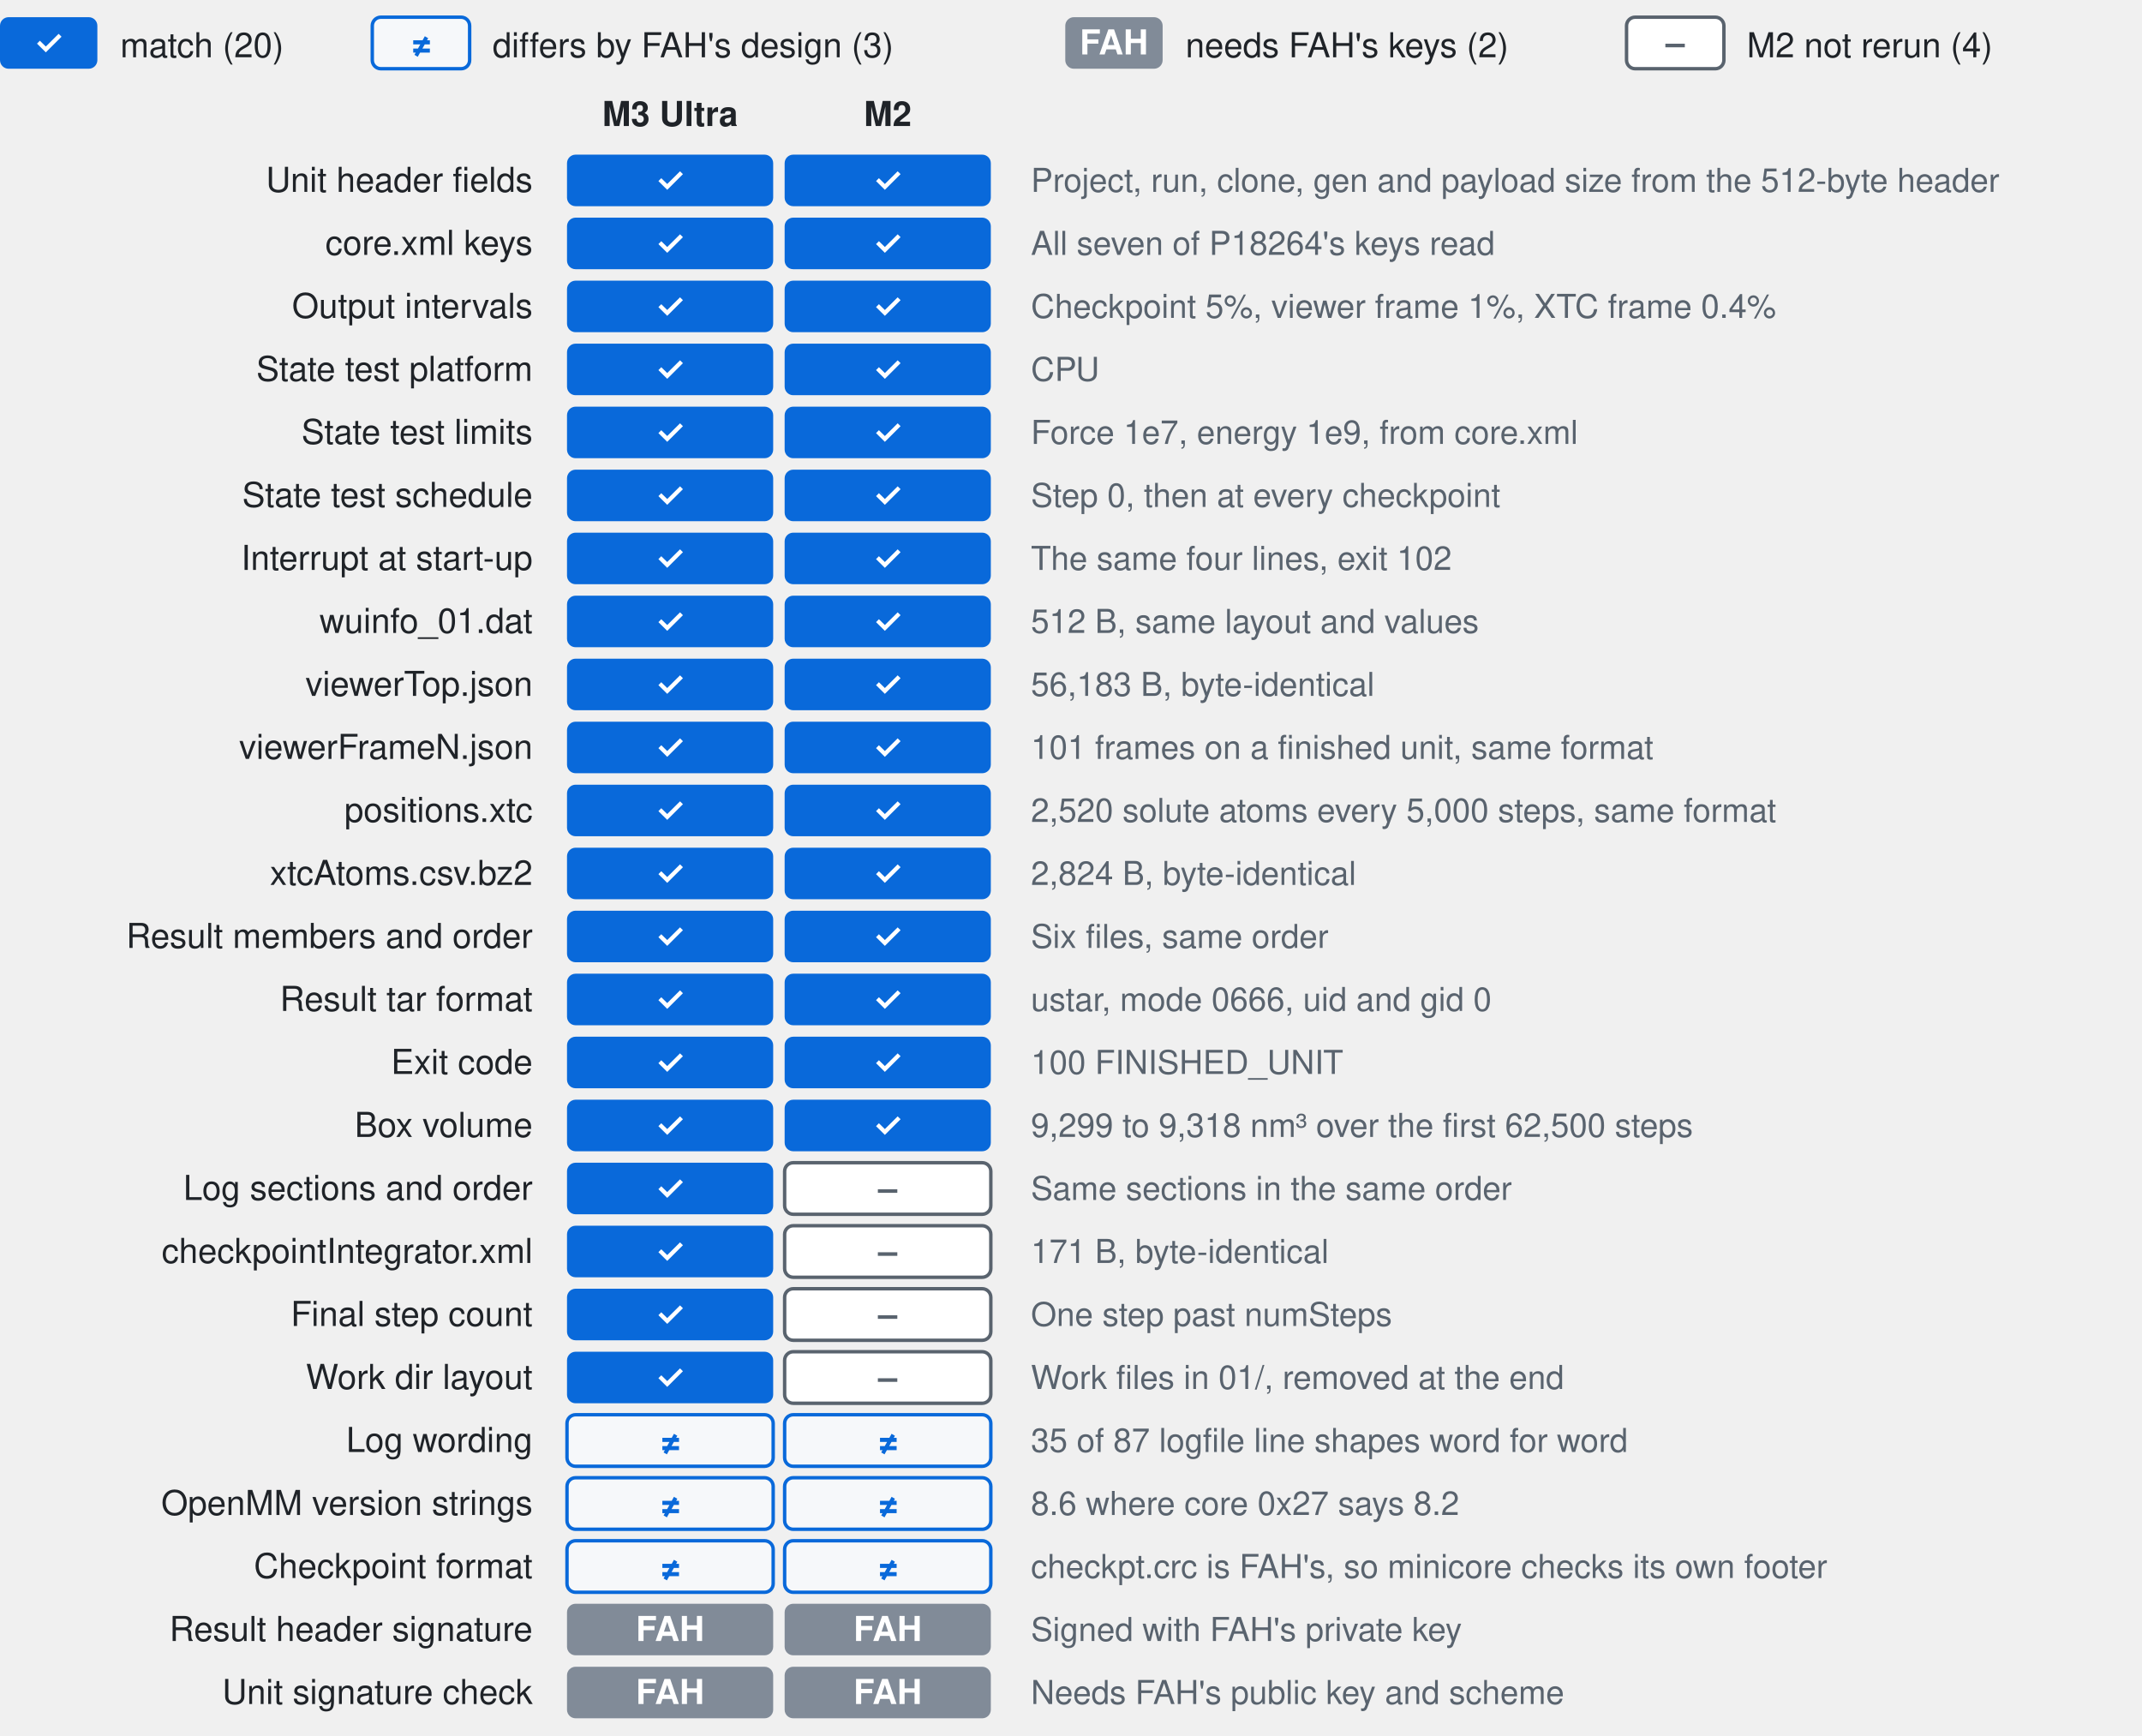
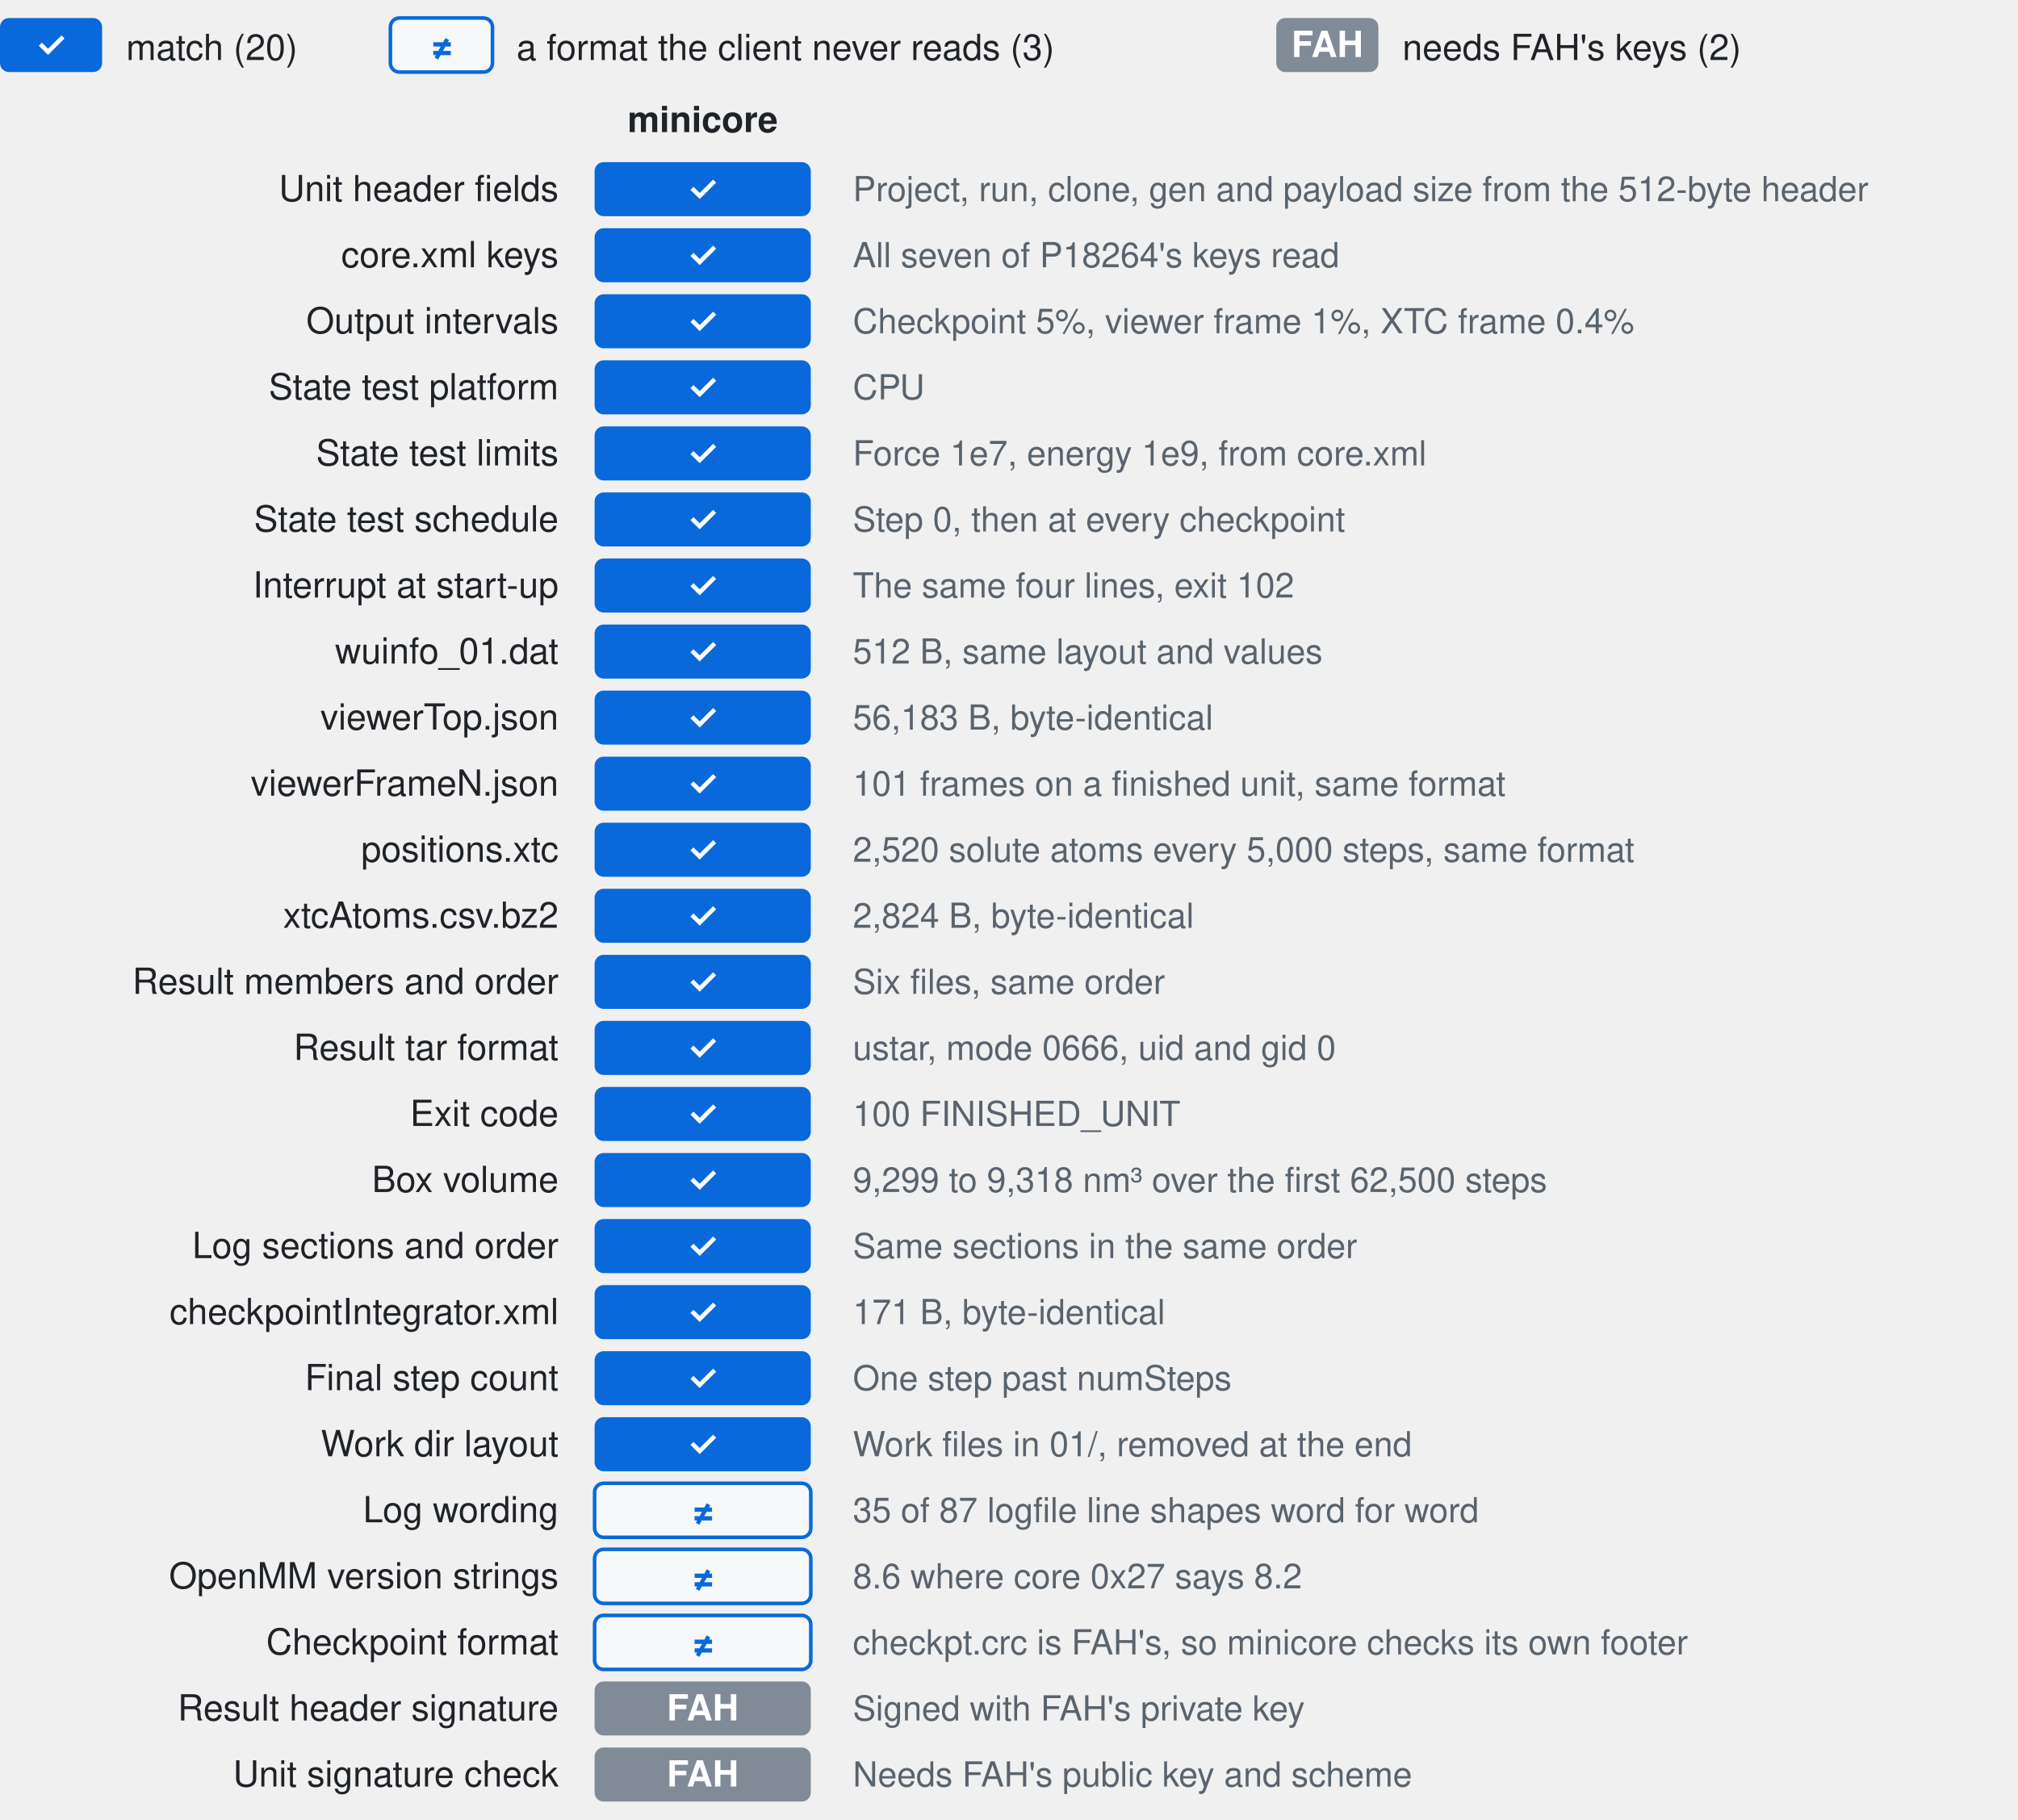
- <svg xmlns="http://www.w3.org/2000/svg" width="748" height="606" viewBox="0 0 748 606" role="img" aria-label="Parity with core 0x27 item by item on the M3 Ultra and the M2" font-family="-apple-system, BlinkMacSystemFont, 'Segoe UI', Helvetica, Arial, sans-serif">
+ <svg xmlns="http://www.w3.org/2000/svg" width="672" height="606" viewBox="0 0 672 606" role="img" aria-label="Parity with core 0x27 item by item, minicore on Apple Silicon" font-family="-apple-system, BlinkMacSystemFont, 'Segoe UI', Helvetica, Arial, sans-serif">
  <rect x="0.0" y="6.0" width="34.0" height="18.0" rx="3" fill="#0969da" />
  <text x="17.0" y="19.0" font-size="12" fill="#ffffff" text-anchor="middle" font-weight="600">✓</text>
  <text x="42.0" y="20.0" font-size="12" fill="#1f2328" text-anchor="start" font-weight="normal">match (20)</text>
  <rect x="130.0" y="6.0" width="34.0" height="18.0" rx="3" fill="#f6f8fa" stroke="#0969da" stroke-width="1.2" />
  <text x="147.0" y="19.0" font-size="12" fill="#0969da" text-anchor="middle" font-weight="600">≠</text>
-   <text x="172.0" y="20.0" font-size="12" fill="#1f2328" text-anchor="start" font-weight="normal">differs by FAH's design (3)</text>
-   <rect x="372.0" y="6.0" width="34.0" height="18.0" rx="3" fill="#818b98" />
-   <text x="389.0" y="19.0" font-size="12" fill="#ffffff" text-anchor="middle" font-weight="600">FAH</text>
-   <text x="414.0" y="20.0" font-size="12" fill="#1f2328" text-anchor="start" font-weight="normal">needs FAH's keys (2)</text>
-   <rect x="568.0" y="6.0" width="34.0" height="18.0" rx="3" fill="#ffffff" stroke="#59636e" stroke-width="1.2" />
-   <text x="585.0" y="19.0" font-size="12" fill="#59636e" text-anchor="middle" font-weight="600">–</text>
-   <text x="610.0" y="20.0" font-size="12" fill="#1f2328" text-anchor="start" font-weight="normal">M2 not rerun (4)</text>
-   <text x="234.0" y="44.0" font-size="12" fill="#1f2328" text-anchor="middle" font-weight="600">M3 Ultra</text>
-   <text x="310.0" y="44.0" font-size="12" fill="#1f2328" text-anchor="middle" font-weight="600">M2</text>
+   <text x="172.0" y="20.0" font-size="12" fill="#1f2328" text-anchor="start" font-weight="normal">a format the client never reads (3)</text>
+   <rect x="425.0" y="6.0" width="34.0" height="18.0" rx="3" fill="#818b98" />
+   <text x="442.0" y="19.0" font-size="12" fill="#ffffff" text-anchor="middle" font-weight="600">FAH</text>
+   <text x="467.0" y="20.0" font-size="12" fill="#1f2328" text-anchor="start" font-weight="normal">needs FAH's keys (2)</text>
+   <text x="234.0" y="44.0" font-size="12" fill="#1f2328" text-anchor="middle" font-weight="600">minicore</text>
  <text x="186.0" y="67.0" font-size="12" fill="#1f2328" text-anchor="end" font-weight="normal">Unit header fields</text>
  <rect x="198.0" y="54.0" width="72.0" height="18.0" rx="3" fill="#0969da" />
  <text x="234.0" y="67.0" font-size="12" fill="#ffffff" text-anchor="middle" font-weight="600">✓</text>
-   <rect x="274.0" y="54.0" width="72.0" height="18.0" rx="3" fill="#0969da" />
-   <text x="310.0" y="67.0" font-size="12" fill="#ffffff" text-anchor="middle" font-weight="600">✓</text>
-   <text x="360.0" y="67.0" font-size="11.5" fill="#59636e" text-anchor="start" font-weight="normal">Project, run, clone, gen and payload size from the 512-byte header</text>
+   <text x="284.0" y="67.0" font-size="11.5" fill="#59636e" text-anchor="start" font-weight="normal">Project, run, clone, gen and payload size from the 512-byte header</text>
  <text x="186.0" y="89.0" font-size="12" fill="#1f2328" text-anchor="end" font-weight="normal">core.xml keys</text>
  <rect x="198.0" y="76.0" width="72.0" height="18.0" rx="3" fill="#0969da" />
  <text x="234.0" y="89.0" font-size="12" fill="#ffffff" text-anchor="middle" font-weight="600">✓</text>
-   <rect x="274.0" y="76.0" width="72.0" height="18.0" rx="3" fill="#0969da" />
-   <text x="310.0" y="89.0" font-size="12" fill="#ffffff" text-anchor="middle" font-weight="600">✓</text>
-   <text x="360.0" y="89.0" font-size="11.5" fill="#59636e" text-anchor="start" font-weight="normal">All seven of P18264's keys read</text>
+   <text x="284.0" y="89.0" font-size="11.5" fill="#59636e" text-anchor="start" font-weight="normal">All seven of P18264's keys read</text>
  <text x="186.0" y="111.0" font-size="12" fill="#1f2328" text-anchor="end" font-weight="normal">Output intervals</text>
  <rect x="198.0" y="98.0" width="72.0" height="18.0" rx="3" fill="#0969da" />
  <text x="234.0" y="111.0" font-size="12" fill="#ffffff" text-anchor="middle" font-weight="600">✓</text>
-   <rect x="274.0" y="98.0" width="72.0" height="18.0" rx="3" fill="#0969da" />
-   <text x="310.0" y="111.0" font-size="12" fill="#ffffff" text-anchor="middle" font-weight="600">✓</text>
-   <text x="360.0" y="111.0" font-size="11.5" fill="#59636e" text-anchor="start" font-weight="normal">Checkpoint 5%, viewer frame 1%, XTC frame 0.4%</text>
+   <text x="284.0" y="111.0" font-size="11.5" fill="#59636e" text-anchor="start" font-weight="normal">Checkpoint 5%, viewer frame 1%, XTC frame 0.4%</text>
  <text x="186.0" y="133.0" font-size="12" fill="#1f2328" text-anchor="end" font-weight="normal">State test platform</text>
  <rect x="198.0" y="120.0" width="72.0" height="18.0" rx="3" fill="#0969da" />
  <text x="234.0" y="133.0" font-size="12" fill="#ffffff" text-anchor="middle" font-weight="600">✓</text>
-   <rect x="274.0" y="120.0" width="72.0" height="18.0" rx="3" fill="#0969da" />
-   <text x="310.0" y="133.0" font-size="12" fill="#ffffff" text-anchor="middle" font-weight="600">✓</text>
-   <text x="360.0" y="133.0" font-size="11.5" fill="#59636e" text-anchor="start" font-weight="normal">CPU</text>
+   <text x="284.0" y="133.0" font-size="11.5" fill="#59636e" text-anchor="start" font-weight="normal">CPU</text>
  <text x="186.0" y="155.0" font-size="12" fill="#1f2328" text-anchor="end" font-weight="normal">State test limits</text>
  <rect x="198.0" y="142.0" width="72.0" height="18.0" rx="3" fill="#0969da" />
  <text x="234.0" y="155.0" font-size="12" fill="#ffffff" text-anchor="middle" font-weight="600">✓</text>
-   <rect x="274.0" y="142.0" width="72.0" height="18.0" rx="3" fill="#0969da" />
-   <text x="310.0" y="155.0" font-size="12" fill="#ffffff" text-anchor="middle" font-weight="600">✓</text>
-   <text x="360.0" y="155.0" font-size="11.5" fill="#59636e" text-anchor="start" font-weight="normal">Force 1e7, energy 1e9, from core.xml</text>
+   <text x="284.0" y="155.0" font-size="11.5" fill="#59636e" text-anchor="start" font-weight="normal">Force 1e7, energy 1e9, from core.xml</text>
  <text x="186.0" y="177.0" font-size="12" fill="#1f2328" text-anchor="end" font-weight="normal">State test schedule</text>
  <rect x="198.0" y="164.0" width="72.0" height="18.0" rx="3" fill="#0969da" />
  <text x="234.0" y="177.0" font-size="12" fill="#ffffff" text-anchor="middle" font-weight="600">✓</text>
-   <rect x="274.0" y="164.0" width="72.0" height="18.0" rx="3" fill="#0969da" />
-   <text x="310.0" y="177.0" font-size="12" fill="#ffffff" text-anchor="middle" font-weight="600">✓</text>
-   <text x="360.0" y="177.0" font-size="11.5" fill="#59636e" text-anchor="start" font-weight="normal">Step 0, then at every checkpoint</text>
+   <text x="284.0" y="177.0" font-size="11.5" fill="#59636e" text-anchor="start" font-weight="normal">Step 0, then at every checkpoint</text>
  <text x="186.0" y="199.0" font-size="12" fill="#1f2328" text-anchor="end" font-weight="normal">Interrupt at start-up</text>
  <rect x="198.0" y="186.0" width="72.0" height="18.0" rx="3" fill="#0969da" />
  <text x="234.0" y="199.0" font-size="12" fill="#ffffff" text-anchor="middle" font-weight="600">✓</text>
-   <rect x="274.0" y="186.0" width="72.0" height="18.0" rx="3" fill="#0969da" />
-   <text x="310.0" y="199.0" font-size="12" fill="#ffffff" text-anchor="middle" font-weight="600">✓</text>
-   <text x="360.0" y="199.0" font-size="11.5" fill="#59636e" text-anchor="start" font-weight="normal">The same four lines, exit 102</text>
+   <text x="284.0" y="199.0" font-size="11.5" fill="#59636e" text-anchor="start" font-weight="normal">The same four lines, exit 102</text>
  <text x="186.0" y="221.0" font-size="12" fill="#1f2328" text-anchor="end" font-weight="normal">wuinfo_01.dat</text>
  <rect x="198.0" y="208.0" width="72.0" height="18.0" rx="3" fill="#0969da" />
  <text x="234.0" y="221.0" font-size="12" fill="#ffffff" text-anchor="middle" font-weight="600">✓</text>
-   <rect x="274.0" y="208.0" width="72.0" height="18.0" rx="3" fill="#0969da" />
-   <text x="310.0" y="221.0" font-size="12" fill="#ffffff" text-anchor="middle" font-weight="600">✓</text>
-   <text x="360.0" y="221.0" font-size="11.5" fill="#59636e" text-anchor="start" font-weight="normal">512 B, same layout and values</text>
+   <text x="284.0" y="221.0" font-size="11.5" fill="#59636e" text-anchor="start" font-weight="normal">512 B, same layout and values</text>
  <text x="186.0" y="243.0" font-size="12" fill="#1f2328" text-anchor="end" font-weight="normal">viewerTop.json</text>
  <rect x="198.0" y="230.0" width="72.0" height="18.0" rx="3" fill="#0969da" />
  <text x="234.0" y="243.0" font-size="12" fill="#ffffff" text-anchor="middle" font-weight="600">✓</text>
-   <rect x="274.0" y="230.0" width="72.0" height="18.0" rx="3" fill="#0969da" />
-   <text x="310.0" y="243.0" font-size="12" fill="#ffffff" text-anchor="middle" font-weight="600">✓</text>
-   <text x="360.0" y="243.0" font-size="11.5" fill="#59636e" text-anchor="start" font-weight="normal">56,183 B, byte-identical</text>
+   <text x="284.0" y="243.0" font-size="11.5" fill="#59636e" text-anchor="start" font-weight="normal">56,183 B, byte-identical</text>
  <text x="186.0" y="265.0" font-size="12" fill="#1f2328" text-anchor="end" font-weight="normal">viewerFrameN.json</text>
  <rect x="198.0" y="252.0" width="72.0" height="18.0" rx="3" fill="#0969da" />
  <text x="234.0" y="265.0" font-size="12" fill="#ffffff" text-anchor="middle" font-weight="600">✓</text>
-   <rect x="274.0" y="252.0" width="72.0" height="18.0" rx="3" fill="#0969da" />
-   <text x="310.0" y="265.0" font-size="12" fill="#ffffff" text-anchor="middle" font-weight="600">✓</text>
-   <text x="360.0" y="265.0" font-size="11.5" fill="#59636e" text-anchor="start" font-weight="normal">101 frames on a finished unit, same format</text>
+   <text x="284.0" y="265.0" font-size="11.5" fill="#59636e" text-anchor="start" font-weight="normal">101 frames on a finished unit, same format</text>
  <text x="186.0" y="287.0" font-size="12" fill="#1f2328" text-anchor="end" font-weight="normal">positions.xtc</text>
  <rect x="198.0" y="274.0" width="72.0" height="18.0" rx="3" fill="#0969da" />
  <text x="234.0" y="287.0" font-size="12" fill="#ffffff" text-anchor="middle" font-weight="600">✓</text>
-   <rect x="274.0" y="274.0" width="72.0" height="18.0" rx="3" fill="#0969da" />
-   <text x="310.0" y="287.0" font-size="12" fill="#ffffff" text-anchor="middle" font-weight="600">✓</text>
-   <text x="360.0" y="287.0" font-size="11.5" fill="#59636e" text-anchor="start" font-weight="normal">2,520 solute atoms every 5,000 steps, same format</text>
+   <text x="284.0" y="287.0" font-size="11.5" fill="#59636e" text-anchor="start" font-weight="normal">2,520 solute atoms every 5,000 steps, same format</text>
  <text x="186.0" y="309.0" font-size="12" fill="#1f2328" text-anchor="end" font-weight="normal">xtcAtoms.csv.bz2</text>
  <rect x="198.0" y="296.0" width="72.0" height="18.0" rx="3" fill="#0969da" />
  <text x="234.0" y="309.0" font-size="12" fill="#ffffff" text-anchor="middle" font-weight="600">✓</text>
-   <rect x="274.0" y="296.0" width="72.0" height="18.0" rx="3" fill="#0969da" />
-   <text x="310.0" y="309.0" font-size="12" fill="#ffffff" text-anchor="middle" font-weight="600">✓</text>
-   <text x="360.0" y="309.0" font-size="11.5" fill="#59636e" text-anchor="start" font-weight="normal">2,824 B, byte-identical</text>
+   <text x="284.0" y="309.0" font-size="11.5" fill="#59636e" text-anchor="start" font-weight="normal">2,824 B, byte-identical</text>
  <text x="186.0" y="331.0" font-size="12" fill="#1f2328" text-anchor="end" font-weight="normal">Result members and order</text>
  <rect x="198.0" y="318.0" width="72.0" height="18.0" rx="3" fill="#0969da" />
  <text x="234.0" y="331.0" font-size="12" fill="#ffffff" text-anchor="middle" font-weight="600">✓</text>
-   <rect x="274.0" y="318.0" width="72.0" height="18.0" rx="3" fill="#0969da" />
-   <text x="310.0" y="331.0" font-size="12" fill="#ffffff" text-anchor="middle" font-weight="600">✓</text>
-   <text x="360.0" y="331.0" font-size="11.5" fill="#59636e" text-anchor="start" font-weight="normal">Six files, same order</text>
+   <text x="284.0" y="331.0" font-size="11.5" fill="#59636e" text-anchor="start" font-weight="normal">Six files, same order</text>
  <text x="186.0" y="353.0" font-size="12" fill="#1f2328" text-anchor="end" font-weight="normal">Result tar format</text>
  <rect x="198.0" y="340.0" width="72.0" height="18.0" rx="3" fill="#0969da" />
  <text x="234.0" y="353.0" font-size="12" fill="#ffffff" text-anchor="middle" font-weight="600">✓</text>
-   <rect x="274.0" y="340.0" width="72.0" height="18.0" rx="3" fill="#0969da" />
-   <text x="310.0" y="353.0" font-size="12" fill="#ffffff" text-anchor="middle" font-weight="600">✓</text>
-   <text x="360.0" y="353.0" font-size="11.5" fill="#59636e" text-anchor="start" font-weight="normal">ustar, mode 0666, uid and gid 0</text>
+   <text x="284.0" y="353.0" font-size="11.5" fill="#59636e" text-anchor="start" font-weight="normal">ustar, mode 0666, uid and gid 0</text>
  <text x="186.0" y="375.0" font-size="12" fill="#1f2328" text-anchor="end" font-weight="normal">Exit code</text>
  <rect x="198.0" y="362.0" width="72.0" height="18.0" rx="3" fill="#0969da" />
  <text x="234.0" y="375.0" font-size="12" fill="#ffffff" text-anchor="middle" font-weight="600">✓</text>
-   <rect x="274.0" y="362.0" width="72.0" height="18.0" rx="3" fill="#0969da" />
-   <text x="310.0" y="375.0" font-size="12" fill="#ffffff" text-anchor="middle" font-weight="600">✓</text>
-   <text x="360.0" y="375.0" font-size="11.5" fill="#59636e" text-anchor="start" font-weight="normal">100 FINISHED_UNIT</text>
+   <text x="284.0" y="375.0" font-size="11.5" fill="#59636e" text-anchor="start" font-weight="normal">100 FINISHED_UNIT</text>
  <text x="186.0" y="397.0" font-size="12" fill="#1f2328" text-anchor="end" font-weight="normal">Box volume</text>
  <rect x="198.0" y="384.0" width="72.0" height="18.0" rx="3" fill="#0969da" />
  <text x="234.0" y="397.0" font-size="12" fill="#ffffff" text-anchor="middle" font-weight="600">✓</text>
-   <rect x="274.0" y="384.0" width="72.0" height="18.0" rx="3" fill="#0969da" />
-   <text x="310.0" y="397.0" font-size="12" fill="#ffffff" text-anchor="middle" font-weight="600">✓</text>
-   <text x="360.0" y="397.0" font-size="11.5" fill="#59636e" text-anchor="start" font-weight="normal">9,299 to 9,318 nm³ over the first 62,500 steps</text>
+   <text x="284.0" y="397.0" font-size="11.5" fill="#59636e" text-anchor="start" font-weight="normal">9,299 to 9,318 nm³ over the first 62,500 steps</text>
  <text x="186.0" y="419.0" font-size="12" fill="#1f2328" text-anchor="end" font-weight="normal">Log sections and order</text>
  <rect x="198.0" y="406.0" width="72.0" height="18.0" rx="3" fill="#0969da" />
  <text x="234.0" y="419.0" font-size="12" fill="#ffffff" text-anchor="middle" font-weight="600">✓</text>
-   <rect x="274.0" y="406.0" width="72.0" height="18.0" rx="3" fill="#ffffff" stroke="#59636e" stroke-width="1.2" />
-   <text x="310.0" y="419.0" font-size="12" fill="#59636e" text-anchor="middle" font-weight="600">–</text>
-   <text x="360.0" y="419.0" font-size="11.5" fill="#59636e" text-anchor="start" font-weight="normal">Same sections in the same order</text>
+   <text x="284.0" y="419.0" font-size="11.5" fill="#59636e" text-anchor="start" font-weight="normal">Same sections in the same order</text>
  <text x="186.0" y="441.0" font-size="12" fill="#1f2328" text-anchor="end" font-weight="normal">checkpointIntegrator.xml</text>
  <rect x="198.0" y="428.0" width="72.0" height="18.0" rx="3" fill="#0969da" />
  <text x="234.0" y="441.0" font-size="12" fill="#ffffff" text-anchor="middle" font-weight="600">✓</text>
-   <rect x="274.0" y="428.0" width="72.0" height="18.0" rx="3" fill="#ffffff" stroke="#59636e" stroke-width="1.2" />
-   <text x="310.0" y="441.0" font-size="12" fill="#59636e" text-anchor="middle" font-weight="600">–</text>
-   <text x="360.0" y="441.0" font-size="11.5" fill="#59636e" text-anchor="start" font-weight="normal">171 B, byte-identical</text>
+   <text x="284.0" y="441.0" font-size="11.5" fill="#59636e" text-anchor="start" font-weight="normal">171 B, byte-identical</text>
  <text x="186.0" y="463.0" font-size="12" fill="#1f2328" text-anchor="end" font-weight="normal">Final step count</text>
  <rect x="198.0" y="450.0" width="72.0" height="18.0" rx="3" fill="#0969da" />
  <text x="234.0" y="463.0" font-size="12" fill="#ffffff" text-anchor="middle" font-weight="600">✓</text>
-   <rect x="274.0" y="450.0" width="72.0" height="18.0" rx="3" fill="#ffffff" stroke="#59636e" stroke-width="1.2" />
-   <text x="310.0" y="463.0" font-size="12" fill="#59636e" text-anchor="middle" font-weight="600">–</text>
-   <text x="360.0" y="463.0" font-size="11.5" fill="#59636e" text-anchor="start" font-weight="normal">One step past numSteps</text>
+   <text x="284.0" y="463.0" font-size="11.5" fill="#59636e" text-anchor="start" font-weight="normal">One step past numSteps</text>
  <text x="186.0" y="485.0" font-size="12" fill="#1f2328" text-anchor="end" font-weight="normal">Work dir layout</text>
  <rect x="198.0" y="472.0" width="72.0" height="18.0" rx="3" fill="#0969da" />
  <text x="234.0" y="485.0" font-size="12" fill="#ffffff" text-anchor="middle" font-weight="600">✓</text>
-   <rect x="274.0" y="472.0" width="72.0" height="18.0" rx="3" fill="#ffffff" stroke="#59636e" stroke-width="1.2" />
-   <text x="310.0" y="485.0" font-size="12" fill="#59636e" text-anchor="middle" font-weight="600">–</text>
-   <text x="360.0" y="485.0" font-size="11.5" fill="#59636e" text-anchor="start" font-weight="normal">Work files in 01/, removed at the end</text>
+   <text x="284.0" y="485.0" font-size="11.5" fill="#59636e" text-anchor="start" font-weight="normal">Work files in 01/, removed at the end</text>
  <text x="186.0" y="507.0" font-size="12" fill="#1f2328" text-anchor="end" font-weight="normal">Log wording</text>
  <rect x="198.0" y="494.0" width="72.0" height="18.0" rx="3" fill="#f6f8fa" stroke="#0969da" stroke-width="1.2" />
  <text x="234.0" y="507.0" font-size="12" fill="#0969da" text-anchor="middle" font-weight="600">≠</text>
-   <rect x="274.0" y="494.0" width="72.0" height="18.0" rx="3" fill="#f6f8fa" stroke="#0969da" stroke-width="1.2" />
-   <text x="310.0" y="507.0" font-size="12" fill="#0969da" text-anchor="middle" font-weight="600">≠</text>
-   <text x="360.0" y="507.0" font-size="11.5" fill="#59636e" text-anchor="start" font-weight="normal">35 of 87 logfile line shapes word for word</text>
+   <text x="284.0" y="507.0" font-size="11.5" fill="#59636e" text-anchor="start" font-weight="normal">35 of 87 logfile line shapes word for word</text>
  <text x="186.0" y="529.0" font-size="12" fill="#1f2328" text-anchor="end" font-weight="normal">OpenMM version strings</text>
  <rect x="198.0" y="516.0" width="72.0" height="18.0" rx="3" fill="#f6f8fa" stroke="#0969da" stroke-width="1.2" />
  <text x="234.0" y="529.0" font-size="12" fill="#0969da" text-anchor="middle" font-weight="600">≠</text>
-   <rect x="274.0" y="516.0" width="72.0" height="18.0" rx="3" fill="#f6f8fa" stroke="#0969da" stroke-width="1.2" />
-   <text x="310.0" y="529.0" font-size="12" fill="#0969da" text-anchor="middle" font-weight="600">≠</text>
-   <text x="360.0" y="529.0" font-size="11.5" fill="#59636e" text-anchor="start" font-weight="normal">8.6 where core 0x27 says 8.2</text>
+   <text x="284.0" y="529.0" font-size="11.5" fill="#59636e" text-anchor="start" font-weight="normal">8.6 where core 0x27 says 8.2</text>
  <text x="186.0" y="551.0" font-size="12" fill="#1f2328" text-anchor="end" font-weight="normal">Checkpoint format</text>
  <rect x="198.0" y="538.0" width="72.0" height="18.0" rx="3" fill="#f6f8fa" stroke="#0969da" stroke-width="1.2" />
  <text x="234.0" y="551.0" font-size="12" fill="#0969da" text-anchor="middle" font-weight="600">≠</text>
-   <rect x="274.0" y="538.0" width="72.0" height="18.0" rx="3" fill="#f6f8fa" stroke="#0969da" stroke-width="1.2" />
-   <text x="310.0" y="551.0" font-size="12" fill="#0969da" text-anchor="middle" font-weight="600">≠</text>
-   <text x="360.0" y="551.0" font-size="11.5" fill="#59636e" text-anchor="start" font-weight="normal">checkpt.crc is FAH's, so minicore checks its own footer</text>
+   <text x="284.0" y="551.0" font-size="11.5" fill="#59636e" text-anchor="start" font-weight="normal">checkpt.crc is FAH's, so minicore checks its own footer</text>
  <text x="186.0" y="573.0" font-size="12" fill="#1f2328" text-anchor="end" font-weight="normal">Result header signature</text>
  <rect x="198.0" y="560.0" width="72.0" height="18.0" rx="3" fill="#818b98" />
  <text x="234.0" y="573.0" font-size="12" fill="#ffffff" text-anchor="middle" font-weight="600">FAH</text>
-   <rect x="274.0" y="560.0" width="72.0" height="18.0" rx="3" fill="#818b98" />
-   <text x="310.0" y="573.0" font-size="12" fill="#ffffff" text-anchor="middle" font-weight="600">FAH</text>
-   <text x="360.0" y="573.0" font-size="11.5" fill="#59636e" text-anchor="start" font-weight="normal">Signed with FAH's private key</text>
+   <text x="284.0" y="573.0" font-size="11.5" fill="#59636e" text-anchor="start" font-weight="normal">Signed with FAH's private key</text>
  <text x="186.0" y="595.0" font-size="12" fill="#1f2328" text-anchor="end" font-weight="normal">Unit signature check</text>
  <rect x="198.0" y="582.0" width="72.0" height="18.0" rx="3" fill="#818b98" />
  <text x="234.0" y="595.0" font-size="12" fill="#ffffff" text-anchor="middle" font-weight="600">FAH</text>
-   <rect x="274.0" y="582.0" width="72.0" height="18.0" rx="3" fill="#818b98" />
-   <text x="310.0" y="595.0" font-size="12" fill="#ffffff" text-anchor="middle" font-weight="600">FAH</text>
-   <text x="360.0" y="595.0" font-size="11.5" fill="#59636e" text-anchor="start" font-weight="normal">Needs FAH's public key and scheme</text>
+   <text x="284.0" y="595.0" font-size="11.5" fill="#59636e" text-anchor="start" font-weight="normal">Needs FAH's public key and scheme</text>
</svg>
